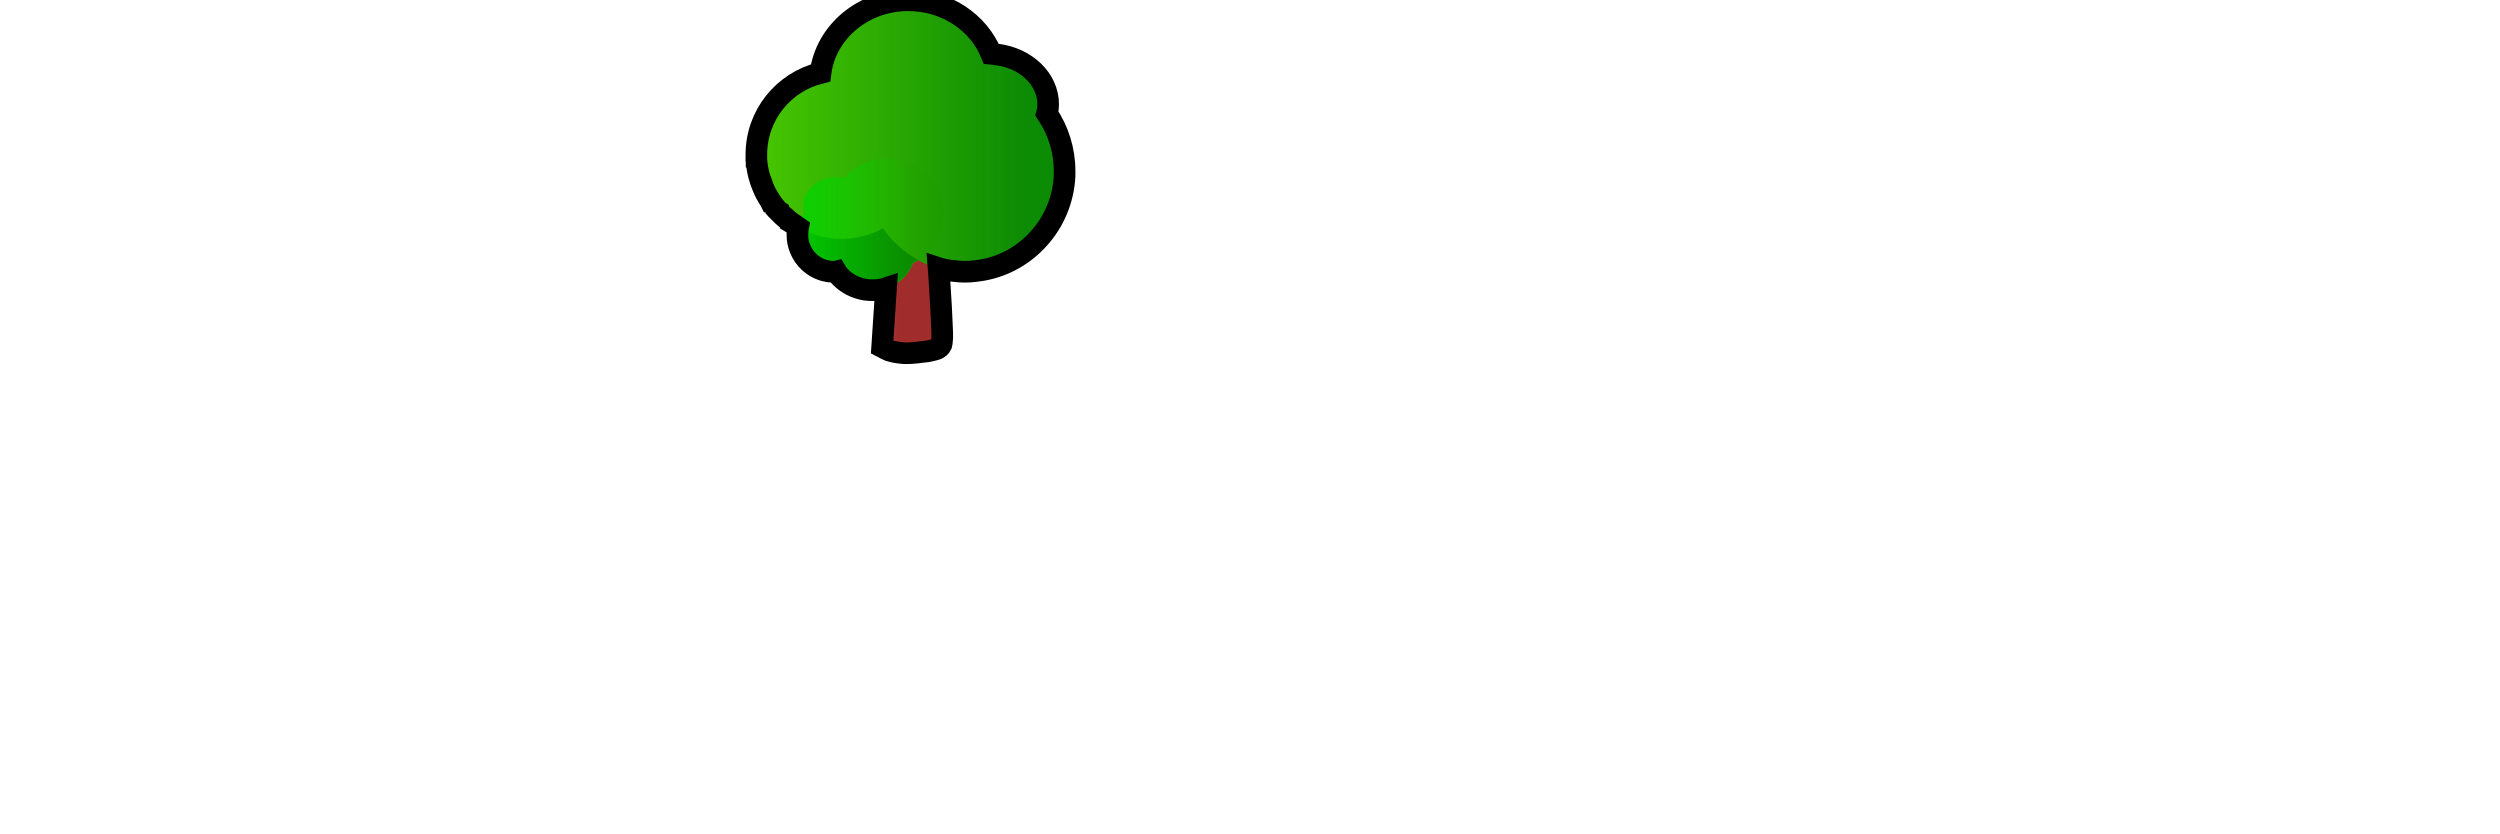
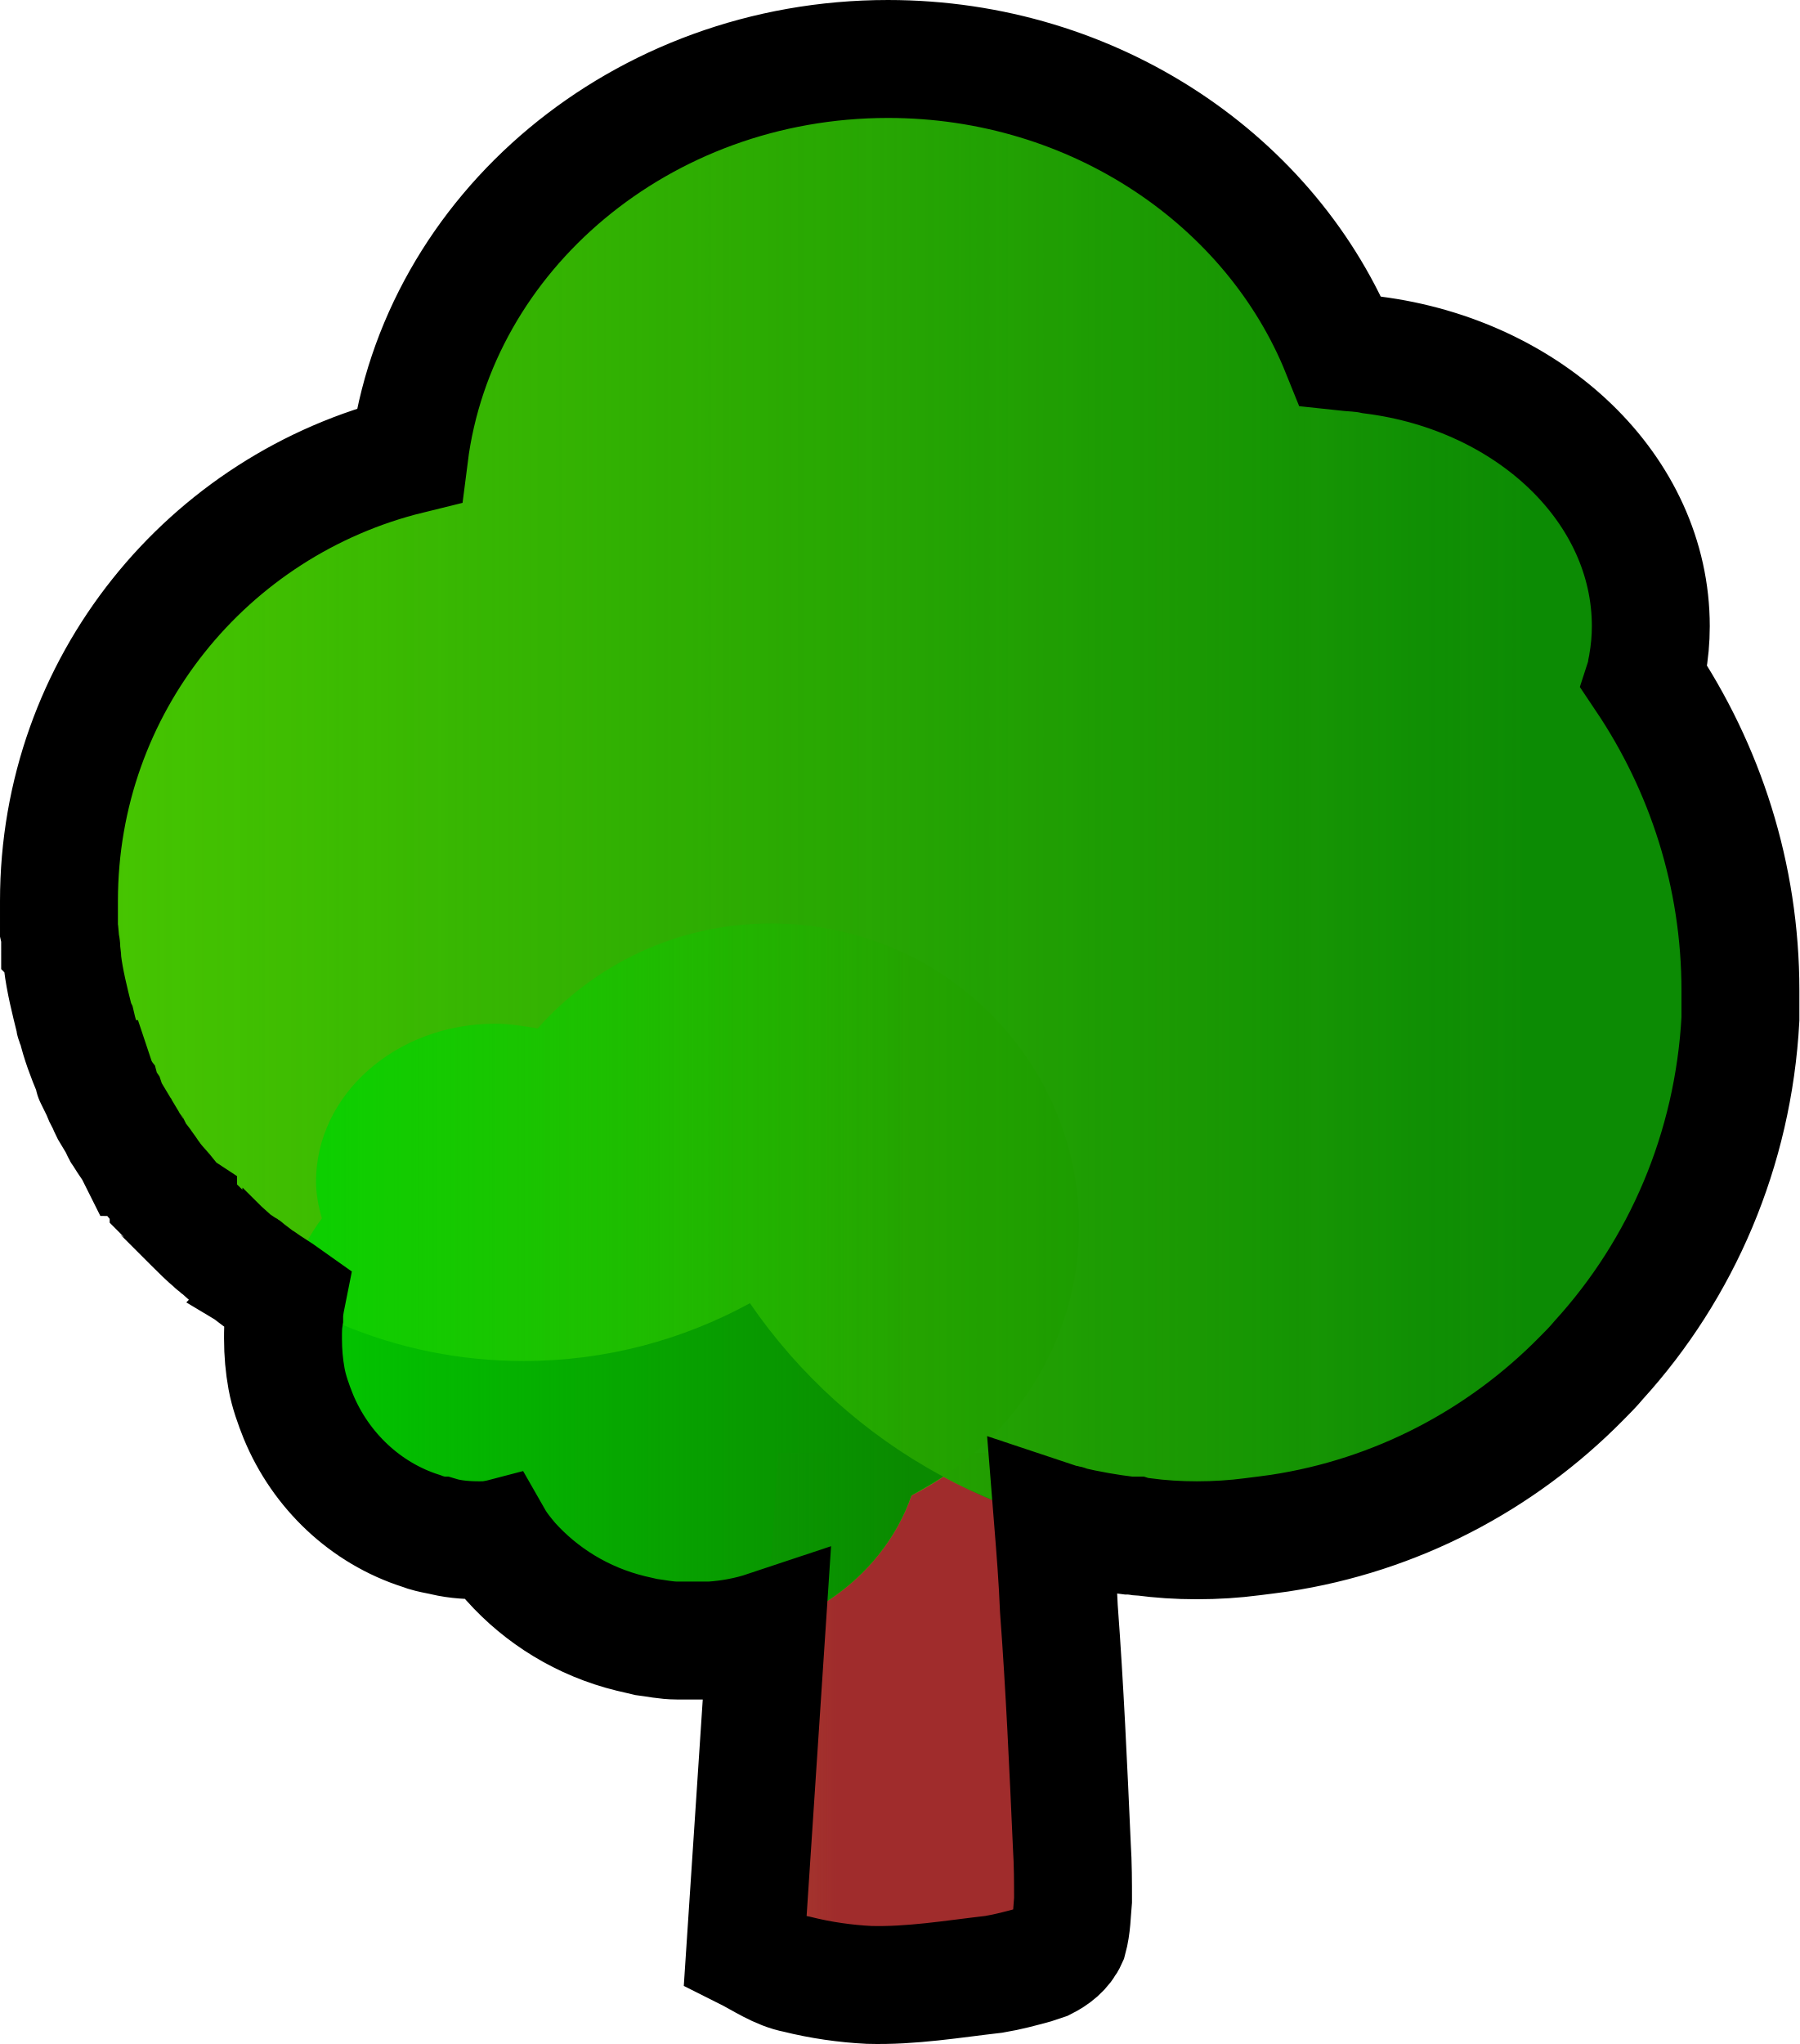
- <svg xmlns="http://www.w3.org/2000/svg" xmlns:xlink="http://www.w3.org/1999/xlink" width="15.0in" height="5.0in" id="svg2873">
-   <g id="big_tree" class="map_element grass">
-     <g transform="matrix(12.45,0,0,12.45,-2612.47,-7336.13)">
+ <svg xmlns="http://www.w3.org/2000/svg" xmlns:xlink="http://www.w3.org/1999/xlink" width="189.987" height="215.772" id="svg2873" version="1.0">
+   <defs id="defs2810">
+     </defs>
+   <g id="big_tree" class="map_element grass" transform="translate(-431.9201,3.5864)">
+     <g transform="matrix(12.45,0,0,12.45,-2609.988,-7333.648)" id="g2755">
      <g id="g3701" transform="translate(-0.29,0.99)">
-         <path id="path3256" d="M 250.94,604.32 C 251.08,604.39 251.22,604.48 251.38,604.51 C 251.58,604.56 251.78,604.59 251.99,604.61 C 252.35,604.61 252.70,604.55 253.05,604.51 C 253.17,604.49 253.28,604.46 253.39,604.43 C 253.51,604.39 253.63,604.33 253.67,604.21 C 253.71,604.10 253.71,603.99 253.72,603.88 C 253.72,603.73 253.72,603.57 253.71,603.42 C 253.68,602.75 253.65,602.08 253.60,601.41 C 253.58,601.13 253.57,600.85 253.55,600.57 C 253.53,600.45 253.53,600.33 253.50,600.22 C 253.47,600.11 253.35,600.07 253.24,600.09 C 252.57,600.09 251.90,600.09 251.22,600.09 C 251.13,601.50 251.03,602.91 250.94,604.32 z" style="fill:#a02c2c;fill-opacity:1;fill-rule:evenodd;stroke:none;stroke-width:1px;stroke-linecap:butt;stroke-linejoin:miter;stroke-opacity:1" />
-         <path id="path3302" d="M 252.15,588.27 C 250.06,588.27 248.33,589.74 248.09,591.63 C 246.38,592.05 245.12,593.58 245.12,595.41 C 245.12,597.56 246.88,599.31 249.06,599.31 C 249.76,599.31 250.41,599.13 250.98,598.82 C 251.81,600.03 253.20,600.83 254.77,600.83 C 257.31,600.83 259.38,598.74 259.38,596.17 C 259.38,595.19 259.08,594.28 258.57,593.52 C 258.60,593.38 258.62,593.23 258.62,593.08 C 258.62,591.84 257.46,590.83 255.99,590.75 C 255.41,589.31 253.91,588.27 252.15,588.27 z" style="opacity:0.88;fill:#55d400;fill-opacity:1;fill-rule:nonzero;stroke:none;stroke-width:6;stroke-linecap:round;stroke-linejoin:miter;marker:none;marker-start:none;marker-mid:none;marker-end:none;stroke-miterlimit:4;stroke-dasharray:none;stroke-dashoffset:0;stroke-opacity:1;visibility:visible;display:inline;overflow:visible;enable-background:accumulate" />
-         <path id="path3304" d="M 251.16,595.60 C 250.36,595.60 249.66,595.95 249.18,596.49 C 249.06,596.47 248.94,596.45 248.82,596.45 C 247.98,596.45 247.30,597.05 247.30,597.79 C 247.30,597.89 247.32,598.00 247.35,598.10 C 247.14,598.38 247.02,598.73 247.02,599.12 C 247.02,600.06 247.76,600.83 248.68,600.83 C 248.72,600.83 248.77,600.83 248.81,600.82 C 249.15,601.34 249.78,601.68 250.49,601.68 C 251.36,601.68 252.10,601.17 252.35,600.45 C 253.19,600.02 253.77,599.16 253.77,598.17 C 253.77,596.75 252.60,595.60 251.16,595.60 z" style="opacity:1;fill:#55d400;fill-opacity:1;fill-rule:nonzero;stroke:none;stroke-width:6;stroke-linecap:round;stroke-linejoin:miter;marker:none;marker-start:none;marker-mid:none;marker-end:none;stroke-miterlimit:4;stroke-dasharray:none;stroke-dashoffset:0;stroke-opacity:1;visibility:visible;display:inline;overflow:visible;enable-background:accumulate" />
-         <path style="fill:url(#linearGradient3300);fill-opacity:1;fill-rule:evenodd;stroke:none;stroke-width:1px;stroke-linecap:butt;stroke-linejoin:miter;stroke-opacity:1" d="M 250.94,604.32 C 251.08,604.39 251.22,604.48 251.38,604.51 C 251.58,604.56 251.78,604.59 251.99,604.61 C 252.35,604.61 252.70,604.55 253.05,604.51 C 253.17,604.49 253.28,604.46 253.39,604.43 C 253.51,604.39 253.63,604.33 253.67,604.21 C 253.71,604.10 253.71,603.99 253.72,603.88 C 253.72,603.73 253.72,603.57 253.71,603.42 C 253.68,602.75 253.65,602.08 253.60,601.41 C 253.58,601.13 253.57,600.85 253.55,600.57 C 253.53,600.45 253.53,600.33 253.50,600.22 C 253.47,600.11 253.35,600.07 253.24,600.09 C 252.57,600.09 251.90,600.09 251.22,600.09 C 251.13,601.50 251.03,602.91 250.94,604.32 z" id="path3260" />
-         <path style="opacity:0.88;fill:#008000;fill-opacity:1;fill-rule:nonzero;stroke:none;stroke-width:6;stroke-linecap:round;stroke-linejoin:miter;marker:none;marker-start:none;marker-mid:none;marker-end:none;stroke-miterlimit:4;stroke-dasharray:none;stroke-dashoffset:0;stroke-opacity:1;visibility:visible;display:inline;overflow:visible;enable-background:accumulate" d="M 252.15,588.27 C 250.06,588.27 248.33,589.74 248.09,591.63 C 246.38,592.05 245.12,593.58 245.12,595.41 C 245.12,596.83 245.89,598.09 247.05,598.77 C 247.03,598.88 247.02,599.00 247.02,599.12 C 247.02,600.06 247.76,600.83 248.68,600.83 C 248.72,600.83 248.77,600.83 248.81,600.82 C 249.15,601.34 249.78,601.68 250.49,601.68 C 251.36,601.68 252.10,601.17 252.35,600.45 C 252.44,600.40 252.53,600.35 252.62,600.29 C 253.26,600.64 253.99,600.83 254.77,600.83 C 257.31,600.83 259.38,598.74 259.38,596.17 C 259.38,595.19 259.08,594.28 258.57,593.52 C 258.60,593.38 258.62,593.23 258.62,593.08 C 258.62,591.84 257.46,590.83 255.99,590.75 C 255.41,589.31 253.91,588.27 252.15,588.27 z" id="path3239" />
-         <path style="opacity:0.88;fill:url(#linearGradient3237);fill-opacity:1;fill-rule:nonzero;stroke:none;stroke-width:6;stroke-linecap:round;stroke-linejoin:miter;marker:none;marker-start:none;marker-mid:none;marker-end:none;stroke-miterlimit:4;stroke-dasharray:none;stroke-dashoffset:0;stroke-opacity:1;visibility:visible;display:inline;overflow:visible;enable-background:accumulate" d="M 252.15,588.27 C 250.06,588.27 248.33,589.74 248.09,591.63 C 246.38,592.05 245.12,593.58 245.12,595.41 C 245.12,597.56 246.88,599.31 249.06,599.31 C 249.76,599.31 250.41,599.13 250.98,598.82 C 251.81,600.03 253.20,600.83 254.77,600.83 C 257.31,600.83 259.38,598.74 259.38,596.17 C 259.38,595.19 259.08,594.28 258.57,593.52 C 258.60,593.38 258.62,593.23 258.62,593.08 C 258.62,591.84 257.46,590.83 255.99,590.75 C 255.41,589.31 253.91,588.27 252.15,588.27 z" id="path3193" />
-         <path style="opacity:1;fill:url(#linearGradient3229);fill-opacity:1;fill-rule:nonzero;stroke:none;stroke-width:6;stroke-linecap:round;stroke-linejoin:miter;marker:none;marker-start:none;marker-mid:none;marker-end:none;stroke-miterlimit:4;stroke-dasharray:none;stroke-dashoffset:0;stroke-opacity:1;visibility:visible;display:inline;overflow:visible;enable-background:accumulate" d="M 251.16,595.60 C 250.36,595.60 249.66,595.95 249.18,596.49 C 249.06,596.47 248.94,596.45 248.82,596.45 C 247.98,596.45 247.30,597.05 247.30,597.79 C 247.30,597.89 247.32,598.00 247.35,598.10 C 247.14,598.38 247.02,598.73 247.02,599.12 C 247.02,600.06 247.76,600.83 248.68,600.83 C 248.72,600.83 248.77,600.83 248.81,600.82 C 249.15,601.34 249.78,601.68 250.49,601.68 C 251.36,601.68 252.10,601.17 252.35,600.45 C 253.19,600.02 253.77,599.16 253.77,598.17 C 253.77,596.75 252.60,595.60 251.16,595.60 z" id="path3204" />
-         <path style="fill:none;fill-opacity:1;fill-rule:evenodd;stroke:#000000;stroke-width:1;stroke-linecap:butt;stroke-linejoin:miter;stroke-miterlimit:4;stroke-dasharray:none;stroke-opacity:1" d="M 252.15,588.27 C 250.06,588.27 248.33,589.74 248.09,591.63 C 246.38,592.05 245.12,593.58 245.12,595.41 C 245.12,595.48 245.12,595.56 245.12,595.64 C 245.12,595.64 245.12,595.64 245.12,595.65 C 245.13,595.69 245.13,595.74 245.13,595.78 C 245.14,595.79 245.14,595.80 245.14,595.81 C 245.14,595.85 245.15,595.89 245.15,595.93 C 245.17,596.09 245.21,596.25 245.25,596.41 C 245.25,596.41 245.25,596.41 245.25,596.41 C 245.25,596.43 245.26,596.45 245.27,596.47 C 245.30,596.60 245.35,596.73 245.40,596.85 C 245.41,596.87 245.41,596.90 245.42,596.92 C 245.42,596.92 245.43,596.92 245.43,596.92 C 245.44,596.95 245.45,596.98 245.47,597.01 C 245.48,597.05 245.50,597.09 245.52,597.12 C 245.53,597.15 245.54,597.17 245.55,597.19 C 245.58,597.24 245.61,597.29 245.64,597.34 C 245.64,597.36 245.65,597.37 245.66,597.38 C 245.68,597.42 245.71,597.46 245.73,597.49 C 245.74,597.50 245.74,597.51 245.75,597.52 C 245.76,597.54 245.77,597.56 245.78,597.58 C 245.78,597.58 245.79,597.58 245.79,597.59 C 245.80,597.61 245.82,597.62 245.83,597.64 C 245.86,597.68 245.88,597.71 245.90,597.74 C 245.91,597.75 245.92,597.77 245.93,597.78 C 245.97,597.83 246.01,597.87 246.05,597.92 C 246.05,597.92 246.05,597.92 246.05,597.93 C 246.08,597.96 246.10,597.99 246.13,598.01 C 246.13,598.02 246.14,598.02 246.14,598.03 C 246.18,598.07 246.22,598.11 246.26,598.15 C 246.32,598.21 246.37,598.26 246.43,598.31 C 246.43,598.31 246.44,598.32 246.44,598.32 C 246.45,598.33 246.46,598.34 246.47,598.34 C 246.51,598.38 246.56,598.42 246.60,598.46 C 246.63,598.48 246.66,598.50 246.69,598.52 C 246.70,598.52 246.70,598.53 246.70,598.53 C 246.75,598.56 246.79,598.60 246.84,598.63 C 246.91,598.68 246.98,598.72 247.05,598.77 C 247.04,598.82 247.03,598.88 247.03,598.93 C 247.03,598.94 247.03,598.94 247.03,598.94 C 247.02,599.00 247.02,599.06 247.02,599.12 C 247.02,599.24 247.03,599.35 247.05,599.46 C 247.07,599.57 247.11,599.68 247.15,599.78 C 247.34,600.24 247.72,600.60 248.19,600.75 C 248.24,600.77 248.29,600.78 248.34,600.79 C 248.34,600.79 248.35,600.79 248.35,600.79 C 248.45,600.82 248.57,600.83 248.68,600.83 C 248.72,600.83 248.77,600.83 248.81,600.82 C 248.85,600.89 248.90,600.95 248.95,601.01 C 248.95,601.01 248.95,601.01 248.95,601.01 C 249.21,601.30 249.56,601.52 249.97,601.62 C 250.01,601.63 250.06,601.64 250.10,601.65 C 250.10,601.65 250.10,601.65 250.10,601.65 C 250.18,601.66 250.27,601.68 250.36,601.68 C 250.40,601.68 250.45,601.68 250.49,601.68 C 250.54,601.68 250.60,601.68 250.65,601.68 C 250.81,601.67 250.97,601.64 251.12,601.59 C 251.12,601.59 251.12,601.59 251.12,601.59 C 251.06,602.50 251.00,603.41 250.94,604.31 C 251.08,604.38 251.22,604.48 251.38,604.51 C 251.58,604.56 251.79,604.59 251.99,604.60 C 252.35,604.61 252.70,604.55 253.05,604.51 C 253.17,604.49 253.28,604.46 253.39,604.43 C 253.42,604.42 253.45,604.41 253.48,604.40 C 253.56,604.36 253.64,604.30 253.68,604.21 C 253.71,604.10 253.71,603.99 253.72,603.88 C 253.72,603.73 253.72,603.58 253.71,603.42 C 253.68,602.75 253.65,602.08 253.60,601.41 C 253.59,601.16 253.57,600.91 253.55,600.66 C 253.58,600.67 253.61,600.68 253.64,600.69 C 253.64,600.69 253.64,600.69 253.64,600.69 C 253.66,600.69 253.67,600.69 253.68,600.70 C 253.85,600.74 254.02,600.77 254.19,600.79 C 254.19,600.79 254.19,600.79 254.20,600.79 C 254.21,600.79 254.23,600.79 254.24,600.79 C 254.27,600.80 254.29,600.80 254.31,600.80 C 254.46,600.82 254.61,600.83 254.77,600.83 C 254.93,600.83 255.09,600.82 255.24,600.80 C 255.32,600.79 255.40,600.78 255.47,600.77 C 256.46,600.62 257.35,600.15 258.03,599.46 C 258.08,599.41 258.13,599.36 258.18,599.30 C 258.88,598.53 259.32,597.52 259.38,596.41 C 259.38,596.33 259.38,596.25 259.38,596.17 C 259.38,595.19 259.08,594.28 258.57,593.52 C 258.58,593.49 258.58,593.45 258.59,593.41 C 258.61,593.30 258.62,593.19 258.62,593.08 C 258.62,591.92 257.60,590.95 256.26,590.78 C 256.17,590.76 256.08,590.76 255.99,590.75 C 255.41,589.31 253.91,588.27 252.15,588.27 z" id="path3307" />
+         <path id="path3256" d="M 250.94,604.32 C 251.08,604.39 251.22,604.48 251.38,604.51 C 251.58,604.56 251.78,604.59 251.99,604.61 C 252.35,604.61 252.7,604.55 253.05,604.51 C 253.17,604.49 253.28,604.46 253.39,604.43 C 253.51,604.39 253.63,604.33 253.67,604.21 C 253.71,604.1 253.71,603.99 253.72,603.88 C 253.72,603.73 253.72,603.57 253.71,603.42 C 253.68,602.75 253.65,602.08 253.6,601.41 C 253.58,601.13 253.57,600.85 253.55,600.57 C 253.53,600.45 253.53,600.33 253.5,600.22 C 253.47,600.11 253.35,600.07 253.24,600.09 C 252.57,600.09 251.9,600.09 251.22,600.09 C 251.13,601.5 251.03,602.91 250.94,604.32 z" style="fill:#a02c2c;fill-opacity:1;fill-rule:evenodd;stroke:none;stroke-width:1px;stroke-linecap:butt;stroke-linejoin:miter;stroke-opacity:1" />
+         <path id="path3302" d="M 252.15,588.27 C 250.06,588.27 248.33,589.74 248.09,591.63 C 246.38,592.05 245.12,593.58 245.12,595.41 C 245.12,597.56 246.88,599.31 249.06,599.31 C 249.76,599.31 250.41,599.13 250.98,598.82 C 251.81,600.03 253.2,600.83 254.77,600.83 C 257.31,600.83 259.38,598.74 259.38,596.17 C 259.38,595.19 259.08,594.28 258.57,593.52 C 258.6,593.38 258.62,593.23 258.62,593.08 C 258.62,591.84 257.46,590.83 255.99,590.75 C 255.41,589.31 253.91,588.27 252.15,588.27 z" style="opacity:0.88;fill:#55d400;fill-opacity:1;fill-rule:nonzero;stroke:none;stroke-width:6;stroke-linecap:round;stroke-linejoin:miter;marker:none;marker-start:none;marker-mid:none;marker-end:none;stroke-miterlimit:4;stroke-dasharray:none;stroke-dashoffset:0;stroke-opacity:1;visibility:visible;display:inline;overflow:visible;enable-background:accumulate" />
+         <path id="path3304" d="M 251.16,595.6 C 250.36,595.6 249.66,595.95 249.18,596.49 C 249.06,596.47 248.94,596.45 248.82,596.45 C 247.98,596.45 247.3,597.05 247.3,597.79 C 247.3,597.89 247.32,598 247.35,598.1 C 247.14,598.38 247.02,598.73 247.02,599.12 C 247.02,600.06 247.76,600.83 248.68,600.83 C 248.72,600.83 248.77,600.83 248.81,600.82 C 249.15,601.34 249.78,601.68 250.49,601.68 C 251.36,601.68 252.1,601.17 252.35,600.45 C 253.19,600.02 253.77,599.16 253.77,598.17 C 253.77,596.75 252.6,595.6 251.16,595.6 z" style="opacity:1;fill:#55d400;fill-opacity:1;fill-rule:nonzero;stroke:none;stroke-width:6;stroke-linecap:round;stroke-linejoin:miter;marker:none;marker-start:none;marker-mid:none;marker-end:none;stroke-miterlimit:4;stroke-dasharray:none;stroke-dashoffset:0;stroke-opacity:1;visibility:visible;display:inline;overflow:visible;enable-background:accumulate" />
+         <path style="fill:url(#linearGradient3300);fill-opacity:1;fill-rule:evenodd;stroke:none;stroke-width:1px;stroke-linecap:butt;stroke-linejoin:miter;stroke-opacity:1" d="M 250.94,604.32 C 251.08,604.39 251.22,604.48 251.38,604.51 C 251.58,604.56 251.78,604.59 251.99,604.61 C 252.35,604.61 252.7,604.55 253.05,604.51 C 253.17,604.49 253.28,604.46 253.39,604.43 C 253.51,604.39 253.63,604.33 253.67,604.21 C 253.71,604.1 253.71,603.99 253.72,603.88 C 253.72,603.73 253.72,603.57 253.71,603.42 C 253.68,602.75 253.65,602.08 253.6,601.41 C 253.58,601.13 253.57,600.85 253.55,600.57 C 253.53,600.45 253.53,600.33 253.5,600.22 C 253.47,600.11 253.35,600.07 253.24,600.09 C 252.57,600.09 251.9,600.09 251.22,600.09 C 251.13,601.5 251.03,602.91 250.94,604.32 z" id="path3260" />
+         <path style="opacity:0.88;fill:#008000;fill-opacity:1;fill-rule:nonzero;stroke:none;stroke-width:6;stroke-linecap:round;stroke-linejoin:miter;marker:none;marker-start:none;marker-mid:none;marker-end:none;stroke-miterlimit:4;stroke-dasharray:none;stroke-dashoffset:0;stroke-opacity:1;visibility:visible;display:inline;overflow:visible;enable-background:accumulate" d="M 252.15,588.27 C 250.06,588.27 248.33,589.74 248.09,591.63 C 246.38,592.05 245.12,593.58 245.12,595.41 C 245.12,596.83 245.89,598.09 247.05,598.77 C 247.03,598.88 247.02,599 247.02,599.12 C 247.02,600.06 247.76,600.83 248.68,600.83 C 248.72,600.83 248.77,600.83 248.81,600.82 C 249.15,601.34 249.78,601.68 250.49,601.68 C 251.36,601.68 252.1,601.17 252.35,600.45 C 252.44,600.4 252.53,600.35 252.62,600.29 C 253.26,600.64 253.99,600.83 254.77,600.83 C 257.31,600.83 259.38,598.74 259.38,596.17 C 259.38,595.19 259.08,594.28 258.57,593.52 C 258.6,593.38 258.62,593.23 258.62,593.08 C 258.62,591.84 257.46,590.83 255.99,590.75 C 255.41,589.31 253.91,588.27 252.15,588.27 z" id="path3239" />
+         <path style="opacity:0.88;fill:url(#linearGradient3237);fill-opacity:1;fill-rule:nonzero;stroke:none;stroke-width:6;stroke-linecap:round;stroke-linejoin:miter;marker:none;marker-start:none;marker-mid:none;marker-end:none;stroke-miterlimit:4;stroke-dasharray:none;stroke-dashoffset:0;stroke-opacity:1;visibility:visible;display:inline;overflow:visible;enable-background:accumulate" d="M 252.15,588.27 C 250.06,588.27 248.33,589.74 248.09,591.63 C 246.38,592.05 245.12,593.58 245.12,595.41 C 245.12,597.56 246.88,599.31 249.06,599.31 C 249.76,599.31 250.41,599.13 250.98,598.82 C 251.81,600.03 253.2,600.83 254.77,600.83 C 257.31,600.83 259.38,598.74 259.38,596.17 C 259.38,595.19 259.08,594.28 258.57,593.52 C 258.6,593.38 258.62,593.23 258.62,593.08 C 258.62,591.84 257.46,590.83 255.99,590.75 C 255.41,589.31 253.91,588.27 252.15,588.27 z" id="path3193" />
+         <path style="opacity:1;fill:url(#linearGradient3229);fill-opacity:1;fill-rule:nonzero;stroke:none;stroke-width:6;stroke-linecap:round;stroke-linejoin:miter;marker:none;marker-start:none;marker-mid:none;marker-end:none;stroke-miterlimit:4;stroke-dasharray:none;stroke-dashoffset:0;stroke-opacity:1;visibility:visible;display:inline;overflow:visible;enable-background:accumulate" d="M 251.16,595.6 C 250.36,595.6 249.66,595.95 249.18,596.49 C 249.06,596.47 248.94,596.45 248.82,596.45 C 247.98,596.45 247.3,597.05 247.3,597.79 C 247.3,597.89 247.32,598 247.35,598.1 C 247.14,598.38 247.02,598.73 247.02,599.12 C 247.02,600.06 247.76,600.83 248.68,600.83 C 248.72,600.83 248.77,600.83 248.81,600.82 C 249.15,601.34 249.78,601.68 250.49,601.68 C 251.36,601.68 252.1,601.17 252.35,600.45 C 253.19,600.02 253.77,599.16 253.77,598.17 C 253.77,596.75 252.6,595.6 251.16,595.6 z" id="path3204" />
+         <path style="fill:none;fill-opacity:1;fill-rule:evenodd;stroke:#000000;stroke-width:1;stroke-linecap:butt;stroke-linejoin:miter;stroke-miterlimit:4;stroke-dasharray:none;stroke-opacity:1" d="M 252.15,588.27 C 250.06,588.27 248.33,589.74 248.09,591.63 C 246.38,592.05 245.12,593.58 245.12,595.41 C 245.12,595.48 245.12,595.56 245.12,595.64 C 245.12,595.64 245.12,595.64 245.12,595.65 C 245.13,595.69 245.13,595.74 245.13,595.78 C 245.14,595.79 245.14,595.8 245.14,595.81 C 245.14,595.85 245.15,595.89 245.15,595.93 C 245.17,596.09 245.21,596.25 245.25,596.41 C 245.25,596.41 245.25,596.41 245.25,596.41 C 245.25,596.43 245.26,596.45 245.27,596.47 C 245.3,596.6 245.35,596.73 245.4,596.85 C 245.41,596.87 245.41,596.9 245.42,596.92 C 245.42,596.92 245.43,596.92 245.43,596.92 C 245.44,596.95 245.45,596.98 245.47,597.01 C 245.48,597.05 245.5,597.09 245.52,597.12 C 245.53,597.15 245.54,597.17 245.55,597.19 C 245.58,597.24 245.61,597.29 245.64,597.34 C 245.64,597.36 245.65,597.37 245.66,597.38 C 245.68,597.42 245.71,597.46 245.73,597.49 C 245.74,597.5 245.74,597.51 245.75,597.52 C 245.76,597.54 245.77,597.56 245.78,597.58 C 245.78,597.58 245.79,597.58 245.79,597.59 C 245.8,597.61 245.82,597.62 245.83,597.64 C 245.86,597.68 245.88,597.71 245.9,597.74 C 245.91,597.75 245.92,597.77 245.93,597.78 C 245.97,597.83 246.01,597.87 246.05,597.92 C 246.05,597.92 246.05,597.92 246.05,597.93 C 246.08,597.96 246.1,597.99 246.13,598.01 C 246.13,598.02 246.14,598.02 246.14,598.03 C 246.18,598.07 246.22,598.11 246.26,598.15 C 246.32,598.21 246.37,598.26 246.43,598.31 C 246.43,598.31 246.44,598.32 246.44,598.32 C 246.45,598.33 246.46,598.34 246.47,598.34 C 246.51,598.38 246.56,598.42 246.6,598.46 C 246.63,598.48 246.66,598.5 246.69,598.52 C 246.7,598.52 246.7,598.53 246.7,598.53 C 246.75,598.56 246.79,598.6 246.84,598.63 C 246.91,598.68 246.98,598.72 247.05,598.77 C 247.04,598.82 247.03,598.88 247.03,598.93 C 247.03,598.94 247.03,598.94 247.03,598.94 C 247.02,599 247.02,599.06 247.02,599.12 C 247.02,599.24 247.03,599.35 247.05,599.46 C 247.07,599.57 247.11,599.68 247.15,599.78 C 247.34,600.24 247.72,600.6 248.19,600.75 C 248.24,600.77 248.29,600.78 248.34,600.79 C 248.34,600.79 248.35,600.79 248.35,600.79 C 248.45,600.82 248.57,600.83 248.68,600.83 C 248.72,600.83 248.77,600.83 248.81,600.82 C 248.85,600.89 248.9,600.95 248.95,601.01 C 248.95,601.01 248.95,601.01 248.95,601.01 C 249.21,601.3 249.56,601.52 249.97,601.62 C 250.01,601.63 250.06,601.64 250.1,601.65 C 250.1,601.65 250.1,601.65 250.1,601.65 C 250.18,601.66 250.27,601.68 250.36,601.68 C 250.4,601.68 250.45,601.68 250.49,601.68 C 250.54,601.68 250.6,601.68 250.65,601.68 C 250.81,601.67 250.97,601.64 251.12,601.59 C 251.12,601.59 251.12,601.59 251.12,601.59 C 251.06,602.5 251,603.41 250.94,604.31 C 251.08,604.38 251.22,604.48 251.38,604.51 C 251.58,604.56 251.79,604.59 251.99,604.6 C 252.35,604.61 252.7,604.55 253.05,604.51 C 253.17,604.49 253.28,604.46 253.39,604.43 C 253.42,604.42 253.45,604.41 253.48,604.4 C 253.56,604.36 253.64,604.3 253.68,604.21 C 253.71,604.1 253.71,603.99 253.72,603.88 C 253.72,603.73 253.72,603.58 253.71,603.42 C 253.68,602.75 253.65,602.08 253.6,601.41 C 253.59,601.16 253.57,600.91 253.55,600.66 C 253.58,600.67 253.61,600.68 253.64,600.69 C 253.64,600.69 253.64,600.69 253.64,600.69 C 253.66,600.69 253.67,600.69 253.68,600.7 C 253.85,600.74 254.02,600.77 254.19,600.79 C 254.19,600.79 254.19,600.79 254.2,600.79 C 254.21,600.79 254.23,600.79 254.24,600.79 C 254.27,600.8 254.29,600.8 254.31,600.8 C 254.46,600.82 254.61,600.83 254.77,600.83 C 254.93,600.83 255.09,600.82 255.24,600.8 C 255.32,600.79 255.4,600.78 255.47,600.77 C 256.46,600.62 257.35,600.15 258.03,599.46 C 258.08,599.41 258.13,599.36 258.18,599.3 C 258.88,598.53 259.32,597.52 259.38,596.41 C 259.38,596.33 259.38,596.25 259.38,596.17 C 259.38,595.19 259.08,594.28 258.57,593.52 C 258.58,593.49 258.58,593.45 258.59,593.41 C 258.61,593.3 258.62,593.19 258.62,593.08 C 258.62,591.92 257.6,590.95 256.26,590.78 C 256.17,590.76 256.08,590.76 255.99,590.75 C 255.41,589.31 253.91,588.27 252.15,588.27 z" id="path3307" />
      </g>
    </g>
    <defs id="defs3317">
-       <linearGradient y2="531.41" x2="198.00" y1="531.41" x1="140.37" gradientTransform="matrix(0.11,0,0,0.11,270.98,546.80)" gradientUnits="userSpaceOnUse" id="linearGradient3697" xlink:href="#linearGradient3223" />
-       <linearGradient y2="496.51" x2="245.87" y1="496.51" x1="124.15" gradientTransform="matrix(0.11,0,0,0.11,270.98,546.80)" gradientUnits="userSpaceOnUse" id="linearGradient3693" xlink:href="#linearGradient3231" />
+       <linearGradient y2="531.41" x2="198" y1="531.41" x1="140.37" gradientTransform="matrix(0.11,0,0,0.11,270.98,546.8)" gradientUnits="userSpaceOnUse" id="linearGradient3697" xlink:href="#linearGradient3223" />
+       <linearGradient y2="496.51" x2="245.87" y1="496.51" x1="124.15" gradientTransform="matrix(0.11,0,0,0.11,270.98,546.8)" gradientUnits="userSpaceOnUse" id="linearGradient3693" xlink:href="#linearGradient3231" />
      <linearGradient y2="599.35" x2="276.05" y1="599.35" x1="252.34" gradientTransform="matrix(0.11,0,0,0.11,261.78,542.54)" gradientUnits="userSpaceOnUse" id="linearGradient3687" xlink:href="#linearGradient3294" />
      <linearGradient id="linearGradient2202">
        <stop style="stop-color:#797979;stop-opacity:1;" offset="0" id="stop2204" />
        <stop style="stop-color:#cbcbcb;stop-opacity:1;" offset="1" id="stop2206" />
      </linearGradient>
      <linearGradient gradientTransform="matrix(0.11,0,0,0.11,221.36,532.09)" gradientUnits="userSpaceOnUse" y2="599.35" x2="276.05" y1="599.35" x1="252.34" id="linearGradient3300" xlink:href="#linearGradient3294" />
      <linearGradient gradientTransform="matrix(0.11,0,0,0.11,230.56,536.35)" gradientUnits="userSpaceOnUse" y2="496.51" x2="245.87" y1="496.51" x1="124.15" id="linearGradient3237" xlink:href="#linearGradient3231" />
-       <linearGradient gradientTransform="matrix(0.11,0,0,0.11,230.56,536.35)" gradientUnits="userSpaceOnUse" y2="531.41" x2="198.00" y1="531.41" x1="140.37" id="linearGradient3229" xlink:href="#linearGradient3223" />
+       <linearGradient gradientTransform="matrix(0.11,0,0,0.11,230.56,536.35)" gradientUnits="userSpaceOnUse" y2="531.41" x2="198" y1="531.41" x1="140.37" id="linearGradient3229" xlink:href="#linearGradient3223" />
      <linearGradient id="linearGradient3223">
        <stop id="stop3225" offset="0" style="stop-color:#00d400;stop-opacity:1;" />
        <stop id="stop3227" offset="1" style="stop-color:#00d400;stop-opacity:0;" />
      </linearGradient>
      <linearGradient id="linearGradient3231">
        <stop id="stop3233" offset="0" style="stop-color:#55d400;stop-opacity:1;" />
        <stop id="stop3235" offset="1" style="stop-color:#55d400;stop-opacity:0;" />
      </linearGradient>
      <linearGradient id="linearGradient3294">
        <stop id="stop3296" offset="0" style="stop-color:#c87137;stop-opacity:1;" />
        <stop id="stop3298" offset="1" style="stop-color:#c87137;stop-opacity:0;" />
      </linearGradient>
-       <filter height="1.42" y="-0.21" width="1.21" x="-0.10" id="filter2894">
-         <feGaussianBlur id="feGaussianBlur2896" stdDeviation="0.72" />
-       </filter>
-       <radialGradient r="8.25" fy="222.04" fx="14.20" cy="222.04" cx="14.20" gradientTransform="scale(1.39,0.71)" gradientUnits="userSpaceOnUse" id="radialGradient1991" xlink:href="#linearGradient2057" />
+       <radialGradient r="8.25" fy="222.04" fx="14.2" cy="222.04" cx="14.2" gradientTransform="scale(1.39,0.71)" gradientUnits="userSpaceOnUse" id="radialGradient1991" xlink:href="#linearGradient2057" />
      <linearGradient id="linearGradient2057">
        <stop style="stop-color:#000000;stop-opacity:1;" offset="0" id="stop2059" />
        <stop style="stop-color:#000000;stop-opacity:0;" offset="1" id="stop2061" />
      </linearGradient>
-       <filter id="filter7298">
-         <feGaussianBlur id="feGaussianBlur7300" stdDeviation="1.09" />
-       </filter>
-       <filter id="filter7474">
-         <feGaussianBlur id="feGaussianBlur7476" stdDeviation="0.46" />
-       </filter>
-       <filter id="filter7426">
-         <feGaussianBlur id="feGaussianBlur7428" stdDeviation="0.42" />
-       </filter>
-       <filter id="filter7370">
-         <feGaussianBlur id="feGaussianBlur7372" stdDeviation="0.53" />
-       </filter>
-       <filter height="1.26" y="-0.13" width="1.13" x="-0.06" id="filter3802">
-         <feGaussianBlur id="feGaussianBlur3804" stdDeviation="8.68" />
-       </filter>
-       <filter id="filter6572">
-         <feGaussianBlur id="feGaussianBlur6574" stdDeviation="2.86" />
-       </filter>
    </defs>
  </g>
</svg>
